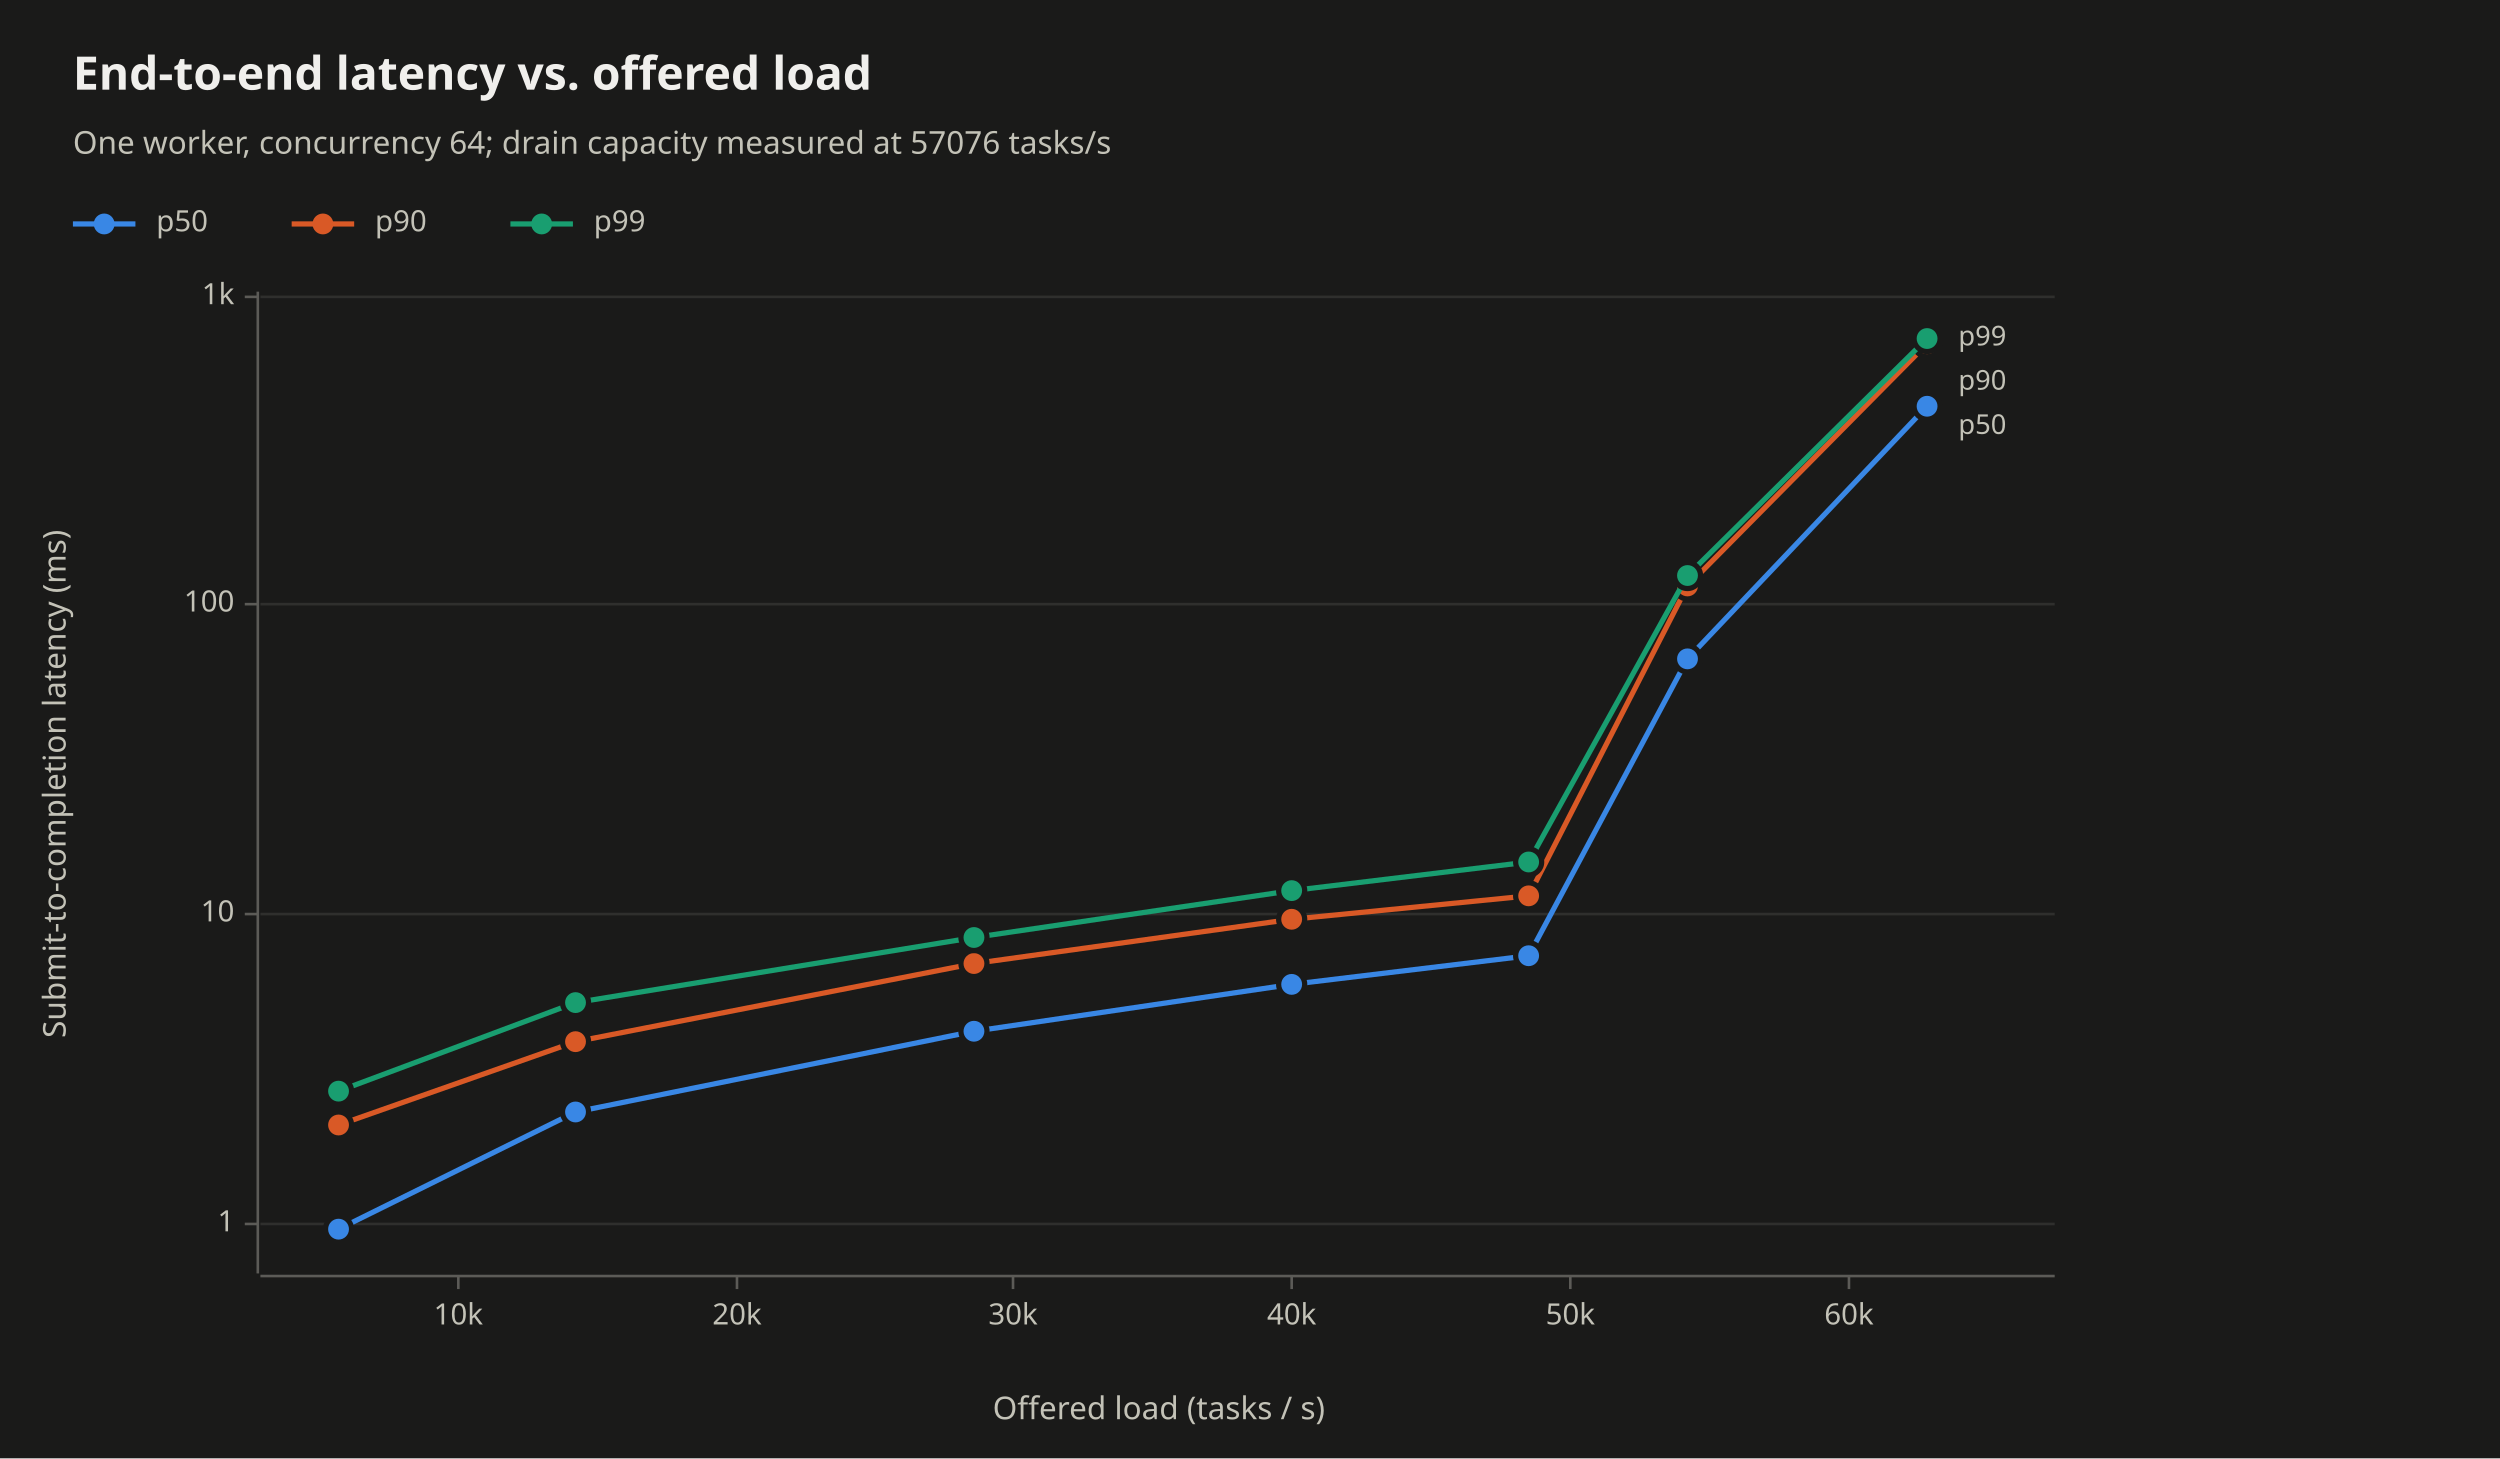
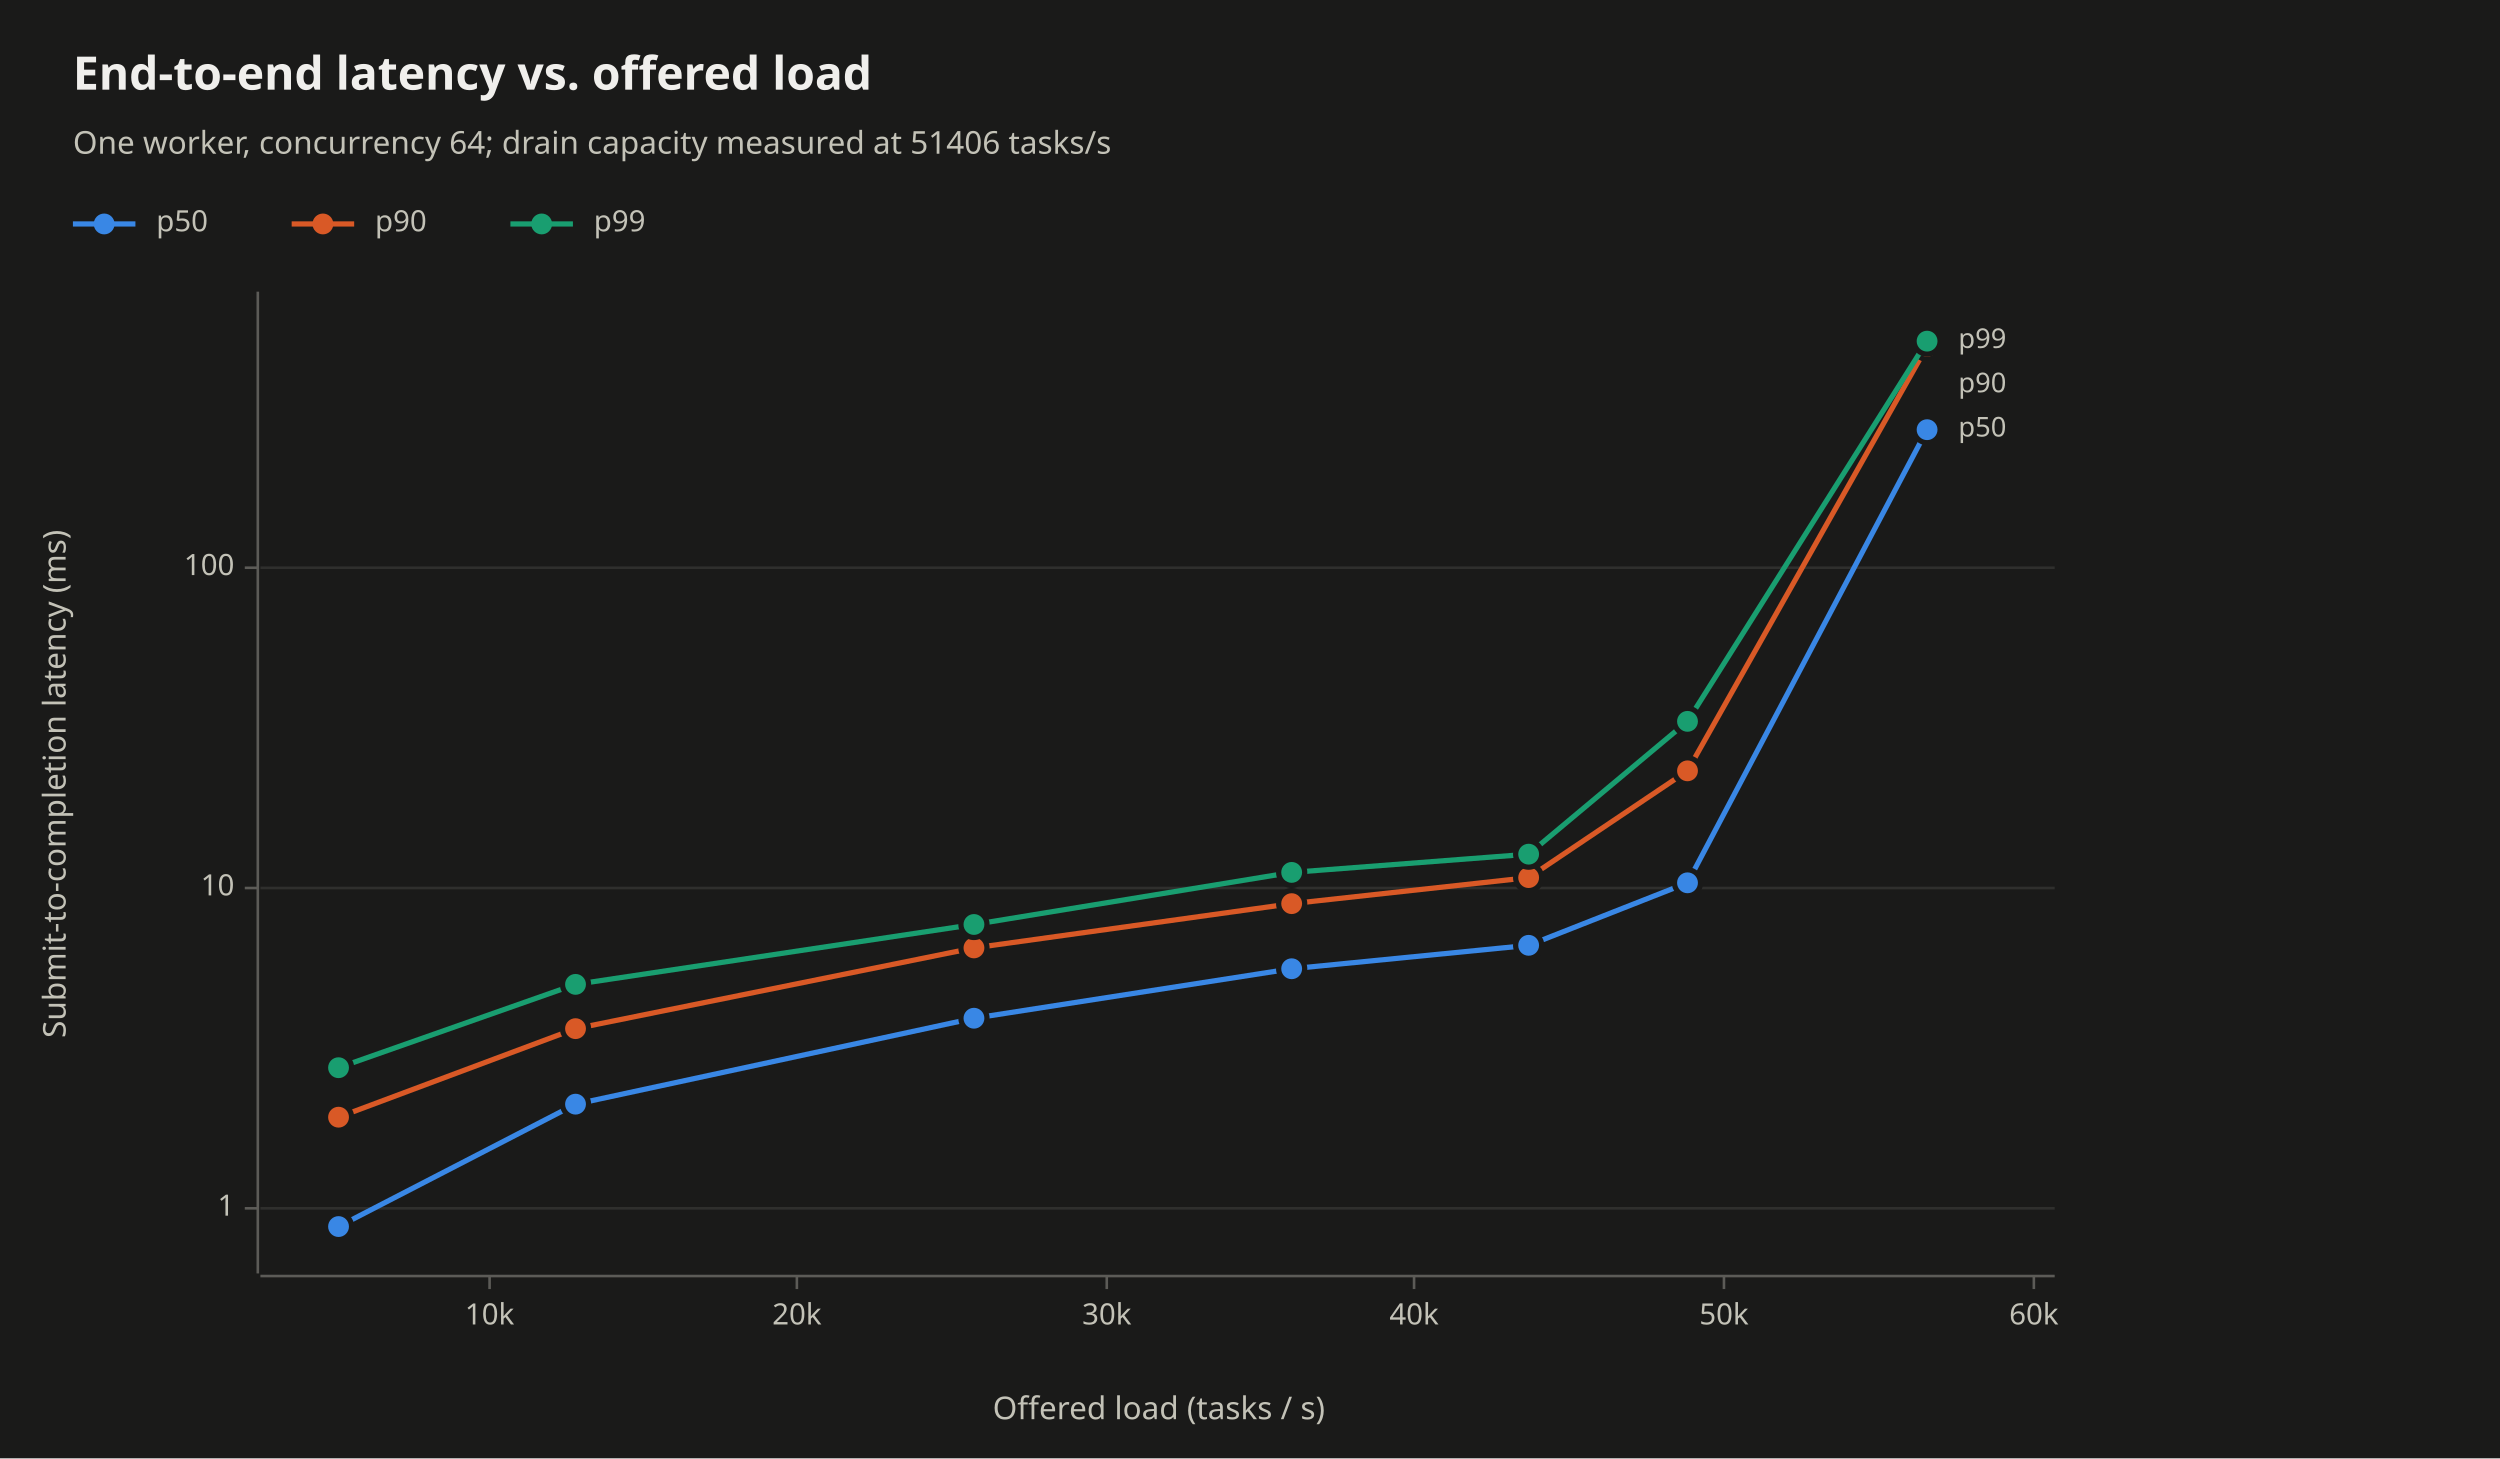
<svg xmlns="http://www.w3.org/2000/svg" width="960" height="560" viewBox="0 0 960 560">
  <rect x="0" y="0" width="960" height="560" opacity="1" fill="#1A1A19" stroke="none" />
  <text x="28" y="30" dy="0.5ex" text-anchor="start" font-family="sans-serif" font-size="17.742" opacity="1" fill="#F0EFEC" font-weight="bold">
End-to-end latency vs. offered load
</text>
  <text x="28" y="56" dy="0.5ex" text-anchor="start" font-family="sans-serif" font-size="12.097" opacity="1" fill="#C3C2B7">
- One worker, concurrency 64; drain capacity measured at 57076 tasks/s
+ One worker, concurrency 64; drain capacity measured at 51406 tasks/s
</text>
  <polyline fill="none" opacity="1" stroke="#3987E5" stroke-width="2" points="28,86 52,86 " />
  <circle cx="40" cy="86" r="4" opacity="1" fill="#3987E5" stroke="none" stroke-width="1" />
  <text x="60" y="86" dy="0.5ex" text-anchor="start" font-family="sans-serif" font-size="11.29" opacity="1" fill="#C3C2B7">
p50
</text>
  <polyline fill="none" opacity="1" stroke="#D95926" stroke-width="2" points="112,86 136,86 " />
  <circle cx="124" cy="86" r="4" opacity="1" fill="#D95926" stroke="none" stroke-width="1" />
  <text x="144" y="86" dy="0.5ex" text-anchor="start" font-family="sans-serif" font-size="11.29" opacity="1" fill="#C3C2B7">
p90
</text>
  <polyline fill="none" opacity="1" stroke="#199E70" stroke-width="2" points="196,86 220,86 " />
  <circle cx="208" cy="86" r="4" opacity="1" fill="#199E70" stroke="none" stroke-width="1" />
  <text x="228" y="86" dy="0.5ex" text-anchor="start" font-family="sans-serif" font-size="11.29" opacity="1" fill="#C3C2B7">
p99
</text>
  <text x="16" y="301" dy="0.76em" text-anchor="middle" font-family="sans-serif" font-size="12.097" opacity="1" fill="#C3C2B7" transform="rotate(270, 16, 301)">
Submit-to-completion latency (ms)
</text>
  <text x="445" y="548" dy="-0.5ex" text-anchor="middle" font-family="sans-serif" font-size="12.097" opacity="1" fill="#C3C2B7">
Offered load (tasks / s)
</text>
-   <line opacity="1" stroke="#2F2F2D" stroke-width="1" x1="100" y1="470" x2="789" y2="470" />
-   <line opacity="1" stroke="#2F2F2D" stroke-width="1" x1="100" y1="351" x2="789" y2="351" />
-   <line opacity="1" stroke="#2F2F2D" stroke-width="1" x1="100" y1="232" x2="789" y2="232" />
-   <line opacity="1" stroke="#2F2F2D" stroke-width="1" x1="100" y1="114" x2="789" y2="114" />
+   <line opacity="1" stroke="#2F2F2D" stroke-width="1" x1="100" y1="464" x2="789" y2="464" />
+   <line opacity="1" stroke="#2F2F2D" stroke-width="1" x1="100" y1="341" x2="789" y2="341" />
+   <line opacity="1" stroke="#2F2F2D" stroke-width="1" x1="100" y1="218" x2="789" y2="218" />
  <polyline fill="none" opacity="1" stroke="#5C5B57" stroke-width="1" points="99,112 99,489 " />
-   <text x="90" y="470" dy="0.5ex" text-anchor="end" font-family="sans-serif" font-size="11.29" opacity="1" fill="#C3C2B7">
+   <text x="90" y="464" dy="0.5ex" text-anchor="end" font-family="sans-serif" font-size="11.29" opacity="1" fill="#C3C2B7">
1
</text>
-   <polyline fill="none" opacity="1" stroke="#5C5B57" stroke-width="1" points="94,470 99,470 " />
-   <text x="90" y="351" dy="0.5ex" text-anchor="end" font-family="sans-serif" font-size="11.29" opacity="1" fill="#C3C2B7">
+   <polyline fill="none" opacity="1" stroke="#5C5B57" stroke-width="1" points="94,464 99,464 " />
+   <text x="90" y="341" dy="0.5ex" text-anchor="end" font-family="sans-serif" font-size="11.29" opacity="1" fill="#C3C2B7">
10
</text>
-   <polyline fill="none" opacity="1" stroke="#5C5B57" stroke-width="1" points="94,351 99,351 " />
-   <text x="90" y="232" dy="0.5ex" text-anchor="end" font-family="sans-serif" font-size="11.29" opacity="1" fill="#C3C2B7">
+   <polyline fill="none" opacity="1" stroke="#5C5B57" stroke-width="1" points="94,341 99,341 " />
+   <text x="90" y="218" dy="0.5ex" text-anchor="end" font-family="sans-serif" font-size="11.29" opacity="1" fill="#C3C2B7">
100
</text>
-   <polyline fill="none" opacity="1" stroke="#5C5B57" stroke-width="1" points="94,232 99,232 " />
-   <text x="90" y="114" dy="0.5ex" text-anchor="end" font-family="sans-serif" font-size="11.29" opacity="1" fill="#C3C2B7">
- 1k
- </text>
-   <polyline fill="none" opacity="1" stroke="#5C5B57" stroke-width="1" points="94,114 99,114 " />
+   <polyline fill="none" opacity="1" stroke="#5C5B57" stroke-width="1" points="94,218 99,218 " />
  <polyline fill="none" opacity="1" stroke="#5C5B57" stroke-width="1" points="100,490 789,490 " />
-   <text x="176" y="500" dy="0.76em" text-anchor="middle" font-family="sans-serif" font-size="11.29" opacity="1" fill="#C3C2B7">
+   <text x="188" y="500" dy="0.76em" text-anchor="middle" font-family="sans-serif" font-size="11.29" opacity="1" fill="#C3C2B7">
10k
</text>
-   <polyline fill="none" opacity="1" stroke="#5C5B57" stroke-width="1" points="176,490 176,495 " />
-   <text x="283" y="500" dy="0.76em" text-anchor="middle" font-family="sans-serif" font-size="11.29" opacity="1" fill="#C3C2B7">
+   <polyline fill="none" opacity="1" stroke="#5C5B57" stroke-width="1" points="188,490 188,495 " />
+   <text x="306" y="500" dy="0.76em" text-anchor="middle" font-family="sans-serif" font-size="11.29" opacity="1" fill="#C3C2B7">
20k
</text>
-   <polyline fill="none" opacity="1" stroke="#5C5B57" stroke-width="1" points="283,490 283,495 " />
-   <text x="389" y="500" dy="0.76em" text-anchor="middle" font-family="sans-serif" font-size="11.29" opacity="1" fill="#C3C2B7">
+   <polyline fill="none" opacity="1" stroke="#5C5B57" stroke-width="1" points="306,490 306,495 " />
+   <text x="425" y="500" dy="0.76em" text-anchor="middle" font-family="sans-serif" font-size="11.29" opacity="1" fill="#C3C2B7">
30k
</text>
-   <polyline fill="none" opacity="1" stroke="#5C5B57" stroke-width="1" points="389,490 389,495 " />
-   <text x="496" y="500" dy="0.76em" text-anchor="middle" font-family="sans-serif" font-size="11.29" opacity="1" fill="#C3C2B7">
+   <polyline fill="none" opacity="1" stroke="#5C5B57" stroke-width="1" points="425,490 425,495 " />
+   <text x="543" y="500" dy="0.76em" text-anchor="middle" font-family="sans-serif" font-size="11.29" opacity="1" fill="#C3C2B7">
40k
</text>
-   <polyline fill="none" opacity="1" stroke="#5C5B57" stroke-width="1" points="496,490 496,495 " />
-   <text x="603" y="500" dy="0.76em" text-anchor="middle" font-family="sans-serif" font-size="11.29" opacity="1" fill="#C3C2B7">
+   <polyline fill="none" opacity="1" stroke="#5C5B57" stroke-width="1" points="543,490 543,495 " />
+   <text x="662" y="500" dy="0.76em" text-anchor="middle" font-family="sans-serif" font-size="11.29" opacity="1" fill="#C3C2B7">
50k
</text>
-   <polyline fill="none" opacity="1" stroke="#5C5B57" stroke-width="1" points="603,490 603,495 " />
-   <text x="710" y="500" dy="0.76em" text-anchor="middle" font-family="sans-serif" font-size="11.29" opacity="1" fill="#C3C2B7">
+   <polyline fill="none" opacity="1" stroke="#5C5B57" stroke-width="1" points="662,490 662,495 " />
+   <text x="781" y="500" dy="0.76em" text-anchor="middle" font-family="sans-serif" font-size="11.29" opacity="1" fill="#C3C2B7">
60k
</text>
-   <polyline fill="none" opacity="1" stroke="#5C5B57" stroke-width="1" points="710,490 710,495 " />
-   <polyline fill="none" opacity="1" stroke="#3987E5" stroke-width="2" points="130,472 221,427 374,396 496,378 587,367 648,253 740,156 " />
-   <circle cx="130" cy="472" r="6" opacity="1" fill="#1A1A19" stroke="none" stroke-width="1" />
-   <circle cx="221" cy="427" r="6" opacity="1" fill="#1A1A19" stroke="none" stroke-width="1" />
-   <circle cx="374" cy="396" r="6" opacity="1" fill="#1A1A19" stroke="none" stroke-width="1" />
-   <circle cx="496" cy="378" r="6" opacity="1" fill="#1A1A19" stroke="none" stroke-width="1" />
-   <circle cx="587" cy="367" r="6" opacity="1" fill="#1A1A19" stroke="none" stroke-width="1" />
-   <circle cx="648" cy="253" r="6" opacity="1" fill="#1A1A19" stroke="none" stroke-width="1" />
-   <circle cx="740" cy="156" r="6" opacity="1" fill="#1A1A19" stroke="none" stroke-width="1" />
-   <circle cx="130" cy="472" r="4" opacity="1" fill="#3987E5" stroke="none" stroke-width="1" />
-   <circle cx="221" cy="427" r="4" opacity="1" fill="#3987E5" stroke="none" stroke-width="1" />
-   <circle cx="374" cy="396" r="4" opacity="1" fill="#3987E5" stroke="none" stroke-width="1" />
-   <circle cx="496" cy="378" r="4" opacity="1" fill="#3987E5" stroke="none" stroke-width="1" />
-   <circle cx="587" cy="367" r="4" opacity="1" fill="#3987E5" stroke="none" stroke-width="1" />
-   <circle cx="648" cy="253" r="4" opacity="1" fill="#3987E5" stroke="none" stroke-width="1" />
-   <circle cx="740" cy="156" r="4" opacity="1" fill="#3987E5" stroke="none" stroke-width="1" />
-   <polyline fill="none" opacity="1" stroke="#D95926" stroke-width="2" points="130,432 221,400 374,370 496,353 587,344 648,225 740,132 " />
-   <circle cx="130" cy="432" r="6" opacity="1" fill="#1A1A19" stroke="none" stroke-width="1" />
-   <circle cx="221" cy="400" r="6" opacity="1" fill="#1A1A19" stroke="none" stroke-width="1" />
-   <circle cx="374" cy="370" r="6" opacity="1" fill="#1A1A19" stroke="none" stroke-width="1" />
-   <circle cx="496" cy="353" r="6" opacity="1" fill="#1A1A19" stroke="none" stroke-width="1" />
-   <circle cx="587" cy="344" r="6" opacity="1" fill="#1A1A19" stroke="none" stroke-width="1" />
-   <circle cx="648" cy="225" r="6" opacity="1" fill="#1A1A19" stroke="none" stroke-width="1" />
-   <circle cx="740" cy="132" r="6" opacity="1" fill="#1A1A19" stroke="none" stroke-width="1" />
-   <circle cx="130" cy="432" r="4" opacity="1" fill="#D95926" stroke="none" stroke-width="1" />
-   <circle cx="221" cy="400" r="4" opacity="1" fill="#D95926" stroke="none" stroke-width="1" />
-   <circle cx="374" cy="370" r="4" opacity="1" fill="#D95926" stroke="none" stroke-width="1" />
-   <circle cx="496" cy="353" r="4" opacity="1" fill="#D95926" stroke="none" stroke-width="1" />
-   <circle cx="587" cy="344" r="4" opacity="1" fill="#D95926" stroke="none" stroke-width="1" />
-   <circle cx="648" cy="225" r="4" opacity="1" fill="#D95926" stroke="none" stroke-width="1" />
-   <circle cx="740" cy="132" r="4" opacity="1" fill="#D95926" stroke="none" stroke-width="1" />
-   <polyline fill="none" opacity="1" stroke="#199E70" stroke-width="2" points="130,419 221,385 374,360 496,342 587,331 648,221 740,130 " />
-   <circle cx="130" cy="419" r="6" opacity="1" fill="#1A1A19" stroke="none" stroke-width="1" />
-   <circle cx="221" cy="385" r="6" opacity="1" fill="#1A1A19" stroke="none" stroke-width="1" />
-   <circle cx="374" cy="360" r="6" opacity="1" fill="#1A1A19" stroke="none" stroke-width="1" />
-   <circle cx="496" cy="342" r="6" opacity="1" fill="#1A1A19" stroke="none" stroke-width="1" />
-   <circle cx="587" cy="331" r="6" opacity="1" fill="#1A1A19" stroke="none" stroke-width="1" />
-   <circle cx="648" cy="221" r="6" opacity="1" fill="#1A1A19" stroke="none" stroke-width="1" />
-   <circle cx="740" cy="130" r="6" opacity="1" fill="#1A1A19" stroke="none" stroke-width="1" />
-   <circle cx="130" cy="419" r="4" opacity="1" fill="#199E70" stroke="none" stroke-width="1" />
-   <circle cx="221" cy="385" r="4" opacity="1" fill="#199E70" stroke="none" stroke-width="1" />
-   <circle cx="374" cy="360" r="4" opacity="1" fill="#199E70" stroke="none" stroke-width="1" />
-   <circle cx="496" cy="342" r="4" opacity="1" fill="#199E70" stroke="none" stroke-width="1" />
-   <circle cx="587" cy="331" r="4" opacity="1" fill="#199E70" stroke="none" stroke-width="1" />
-   <circle cx="648" cy="221" r="4" opacity="1" fill="#199E70" stroke="none" stroke-width="1" />
-   <circle cx="740" cy="130" r="4" opacity="1" fill="#199E70" stroke="none" stroke-width="1" />
-   <text x="752" y="130" dy="0.5ex" text-anchor="start" font-family="sans-serif" font-size="10.484" opacity="1" fill="#C3C2B7">
+   <polyline fill="none" opacity="1" stroke="#5C5B57" stroke-width="1" points="781,490 781,495 " />
+   <polyline fill="none" opacity="1" stroke="#3987E5" stroke-width="2" points="130,471 221,424 374,391 496,372 587,363 648,339 740,165 " />
+   <circle cx="130" cy="471" r="6" opacity="1" fill="#1A1A19" stroke="none" stroke-width="1" />
+   <circle cx="221" cy="424" r="6" opacity="1" fill="#1A1A19" stroke="none" stroke-width="1" />
+   <circle cx="374" cy="391" r="6" opacity="1" fill="#1A1A19" stroke="none" stroke-width="1" />
+   <circle cx="496" cy="372" r="6" opacity="1" fill="#1A1A19" stroke="none" stroke-width="1" />
+   <circle cx="587" cy="363" r="6" opacity="1" fill="#1A1A19" stroke="none" stroke-width="1" />
+   <circle cx="648" cy="339" r="6" opacity="1" fill="#1A1A19" stroke="none" stroke-width="1" />
+   <circle cx="740" cy="165" r="6" opacity="1" fill="#1A1A19" stroke="none" stroke-width="1" />
+   <circle cx="130" cy="471" r="4" opacity="1" fill="#3987E5" stroke="none" stroke-width="1" />
+   <circle cx="221" cy="424" r="4" opacity="1" fill="#3987E5" stroke="none" stroke-width="1" />
+   <circle cx="374" cy="391" r="4" opacity="1" fill="#3987E5" stroke="none" stroke-width="1" />
+   <circle cx="496" cy="372" r="4" opacity="1" fill="#3987E5" stroke="none" stroke-width="1" />
+   <circle cx="587" cy="363" r="4" opacity="1" fill="#3987E5" stroke="none" stroke-width="1" />
+   <circle cx="648" cy="339" r="4" opacity="1" fill="#3987E5" stroke="none" stroke-width="1" />
+   <circle cx="740" cy="165" r="4" opacity="1" fill="#3987E5" stroke="none" stroke-width="1" />
+   <polyline fill="none" opacity="1" stroke="#D95926" stroke-width="2" points="130,429 221,395 374,364 496,347 587,337 648,296 740,133 " />
+   <circle cx="130" cy="429" r="6" opacity="1" fill="#1A1A19" stroke="none" stroke-width="1" />
+   <circle cx="221" cy="395" r="6" opacity="1" fill="#1A1A19" stroke="none" stroke-width="1" />
+   <circle cx="374" cy="364" r="6" opacity="1" fill="#1A1A19" stroke="none" stroke-width="1" />
+   <circle cx="496" cy="347" r="6" opacity="1" fill="#1A1A19" stroke="none" stroke-width="1" />
+   <circle cx="587" cy="337" r="6" opacity="1" fill="#1A1A19" stroke="none" stroke-width="1" />
+   <circle cx="648" cy="296" r="6" opacity="1" fill="#1A1A19" stroke="none" stroke-width="1" />
+   <circle cx="740" cy="133" r="6" opacity="1" fill="#1A1A19" stroke="none" stroke-width="1" />
+   <circle cx="130" cy="429" r="4" opacity="1" fill="#D95926" stroke="none" stroke-width="1" />
+   <circle cx="221" cy="395" r="4" opacity="1" fill="#D95926" stroke="none" stroke-width="1" />
+   <circle cx="374" cy="364" r="4" opacity="1" fill="#D95926" stroke="none" stroke-width="1" />
+   <circle cx="496" cy="347" r="4" opacity="1" fill="#D95926" stroke="none" stroke-width="1" />
+   <circle cx="587" cy="337" r="4" opacity="1" fill="#D95926" stroke="none" stroke-width="1" />
+   <circle cx="648" cy="296" r="4" opacity="1" fill="#D95926" stroke="none" stroke-width="1" />
+   <circle cx="740" cy="133" r="4" opacity="1" fill="#D95926" stroke="none" stroke-width="1" />
+   <polyline fill="none" opacity="1" stroke="#199E70" stroke-width="2" points="130,410 221,378 374,355 496,335 587,328 648,277 740,131 " />
+   <circle cx="130" cy="410" r="6" opacity="1" fill="#1A1A19" stroke="none" stroke-width="1" />
+   <circle cx="221" cy="378" r="6" opacity="1" fill="#1A1A19" stroke="none" stroke-width="1" />
+   <circle cx="374" cy="355" r="6" opacity="1" fill="#1A1A19" stroke="none" stroke-width="1" />
+   <circle cx="496" cy="335" r="6" opacity="1" fill="#1A1A19" stroke="none" stroke-width="1" />
+   <circle cx="587" cy="328" r="6" opacity="1" fill="#1A1A19" stroke="none" stroke-width="1" />
+   <circle cx="648" cy="277" r="6" opacity="1" fill="#1A1A19" stroke="none" stroke-width="1" />
+   <circle cx="740" cy="131" r="6" opacity="1" fill="#1A1A19" stroke="none" stroke-width="1" />
+   <circle cx="130" cy="410" r="4" opacity="1" fill="#199E70" stroke="none" stroke-width="1" />
+   <circle cx="221" cy="378" r="4" opacity="1" fill="#199E70" stroke="none" stroke-width="1" />
+   <circle cx="374" cy="355" r="4" opacity="1" fill="#199E70" stroke="none" stroke-width="1" />
+   <circle cx="496" cy="335" r="4" opacity="1" fill="#199E70" stroke="none" stroke-width="1" />
+   <circle cx="587" cy="328" r="4" opacity="1" fill="#199E70" stroke="none" stroke-width="1" />
+   <circle cx="648" cy="277" r="4" opacity="1" fill="#199E70" stroke="none" stroke-width="1" />
+   <circle cx="740" cy="131" r="4" opacity="1" fill="#199E70" stroke="none" stroke-width="1" />
+   <text x="752" y="131" dy="0.5ex" text-anchor="start" font-family="sans-serif" font-size="10.484" opacity="1" fill="#C3C2B7">
p99
</text>
-   <text x="752" y="147" dy="0.5ex" text-anchor="start" font-family="sans-serif" font-size="10.484" opacity="1" fill="#C3C2B7">
+   <text x="752" y="148" dy="0.5ex" text-anchor="start" font-family="sans-serif" font-size="10.484" opacity="1" fill="#C3C2B7">
p90
</text>
-   <text x="752" y="164" dy="0.5ex" text-anchor="start" font-family="sans-serif" font-size="10.484" opacity="1" fill="#C3C2B7">
+   <text x="752" y="165" dy="0.5ex" text-anchor="start" font-family="sans-serif" font-size="10.484" opacity="1" fill="#C3C2B7">
p50
</text>
</svg>
